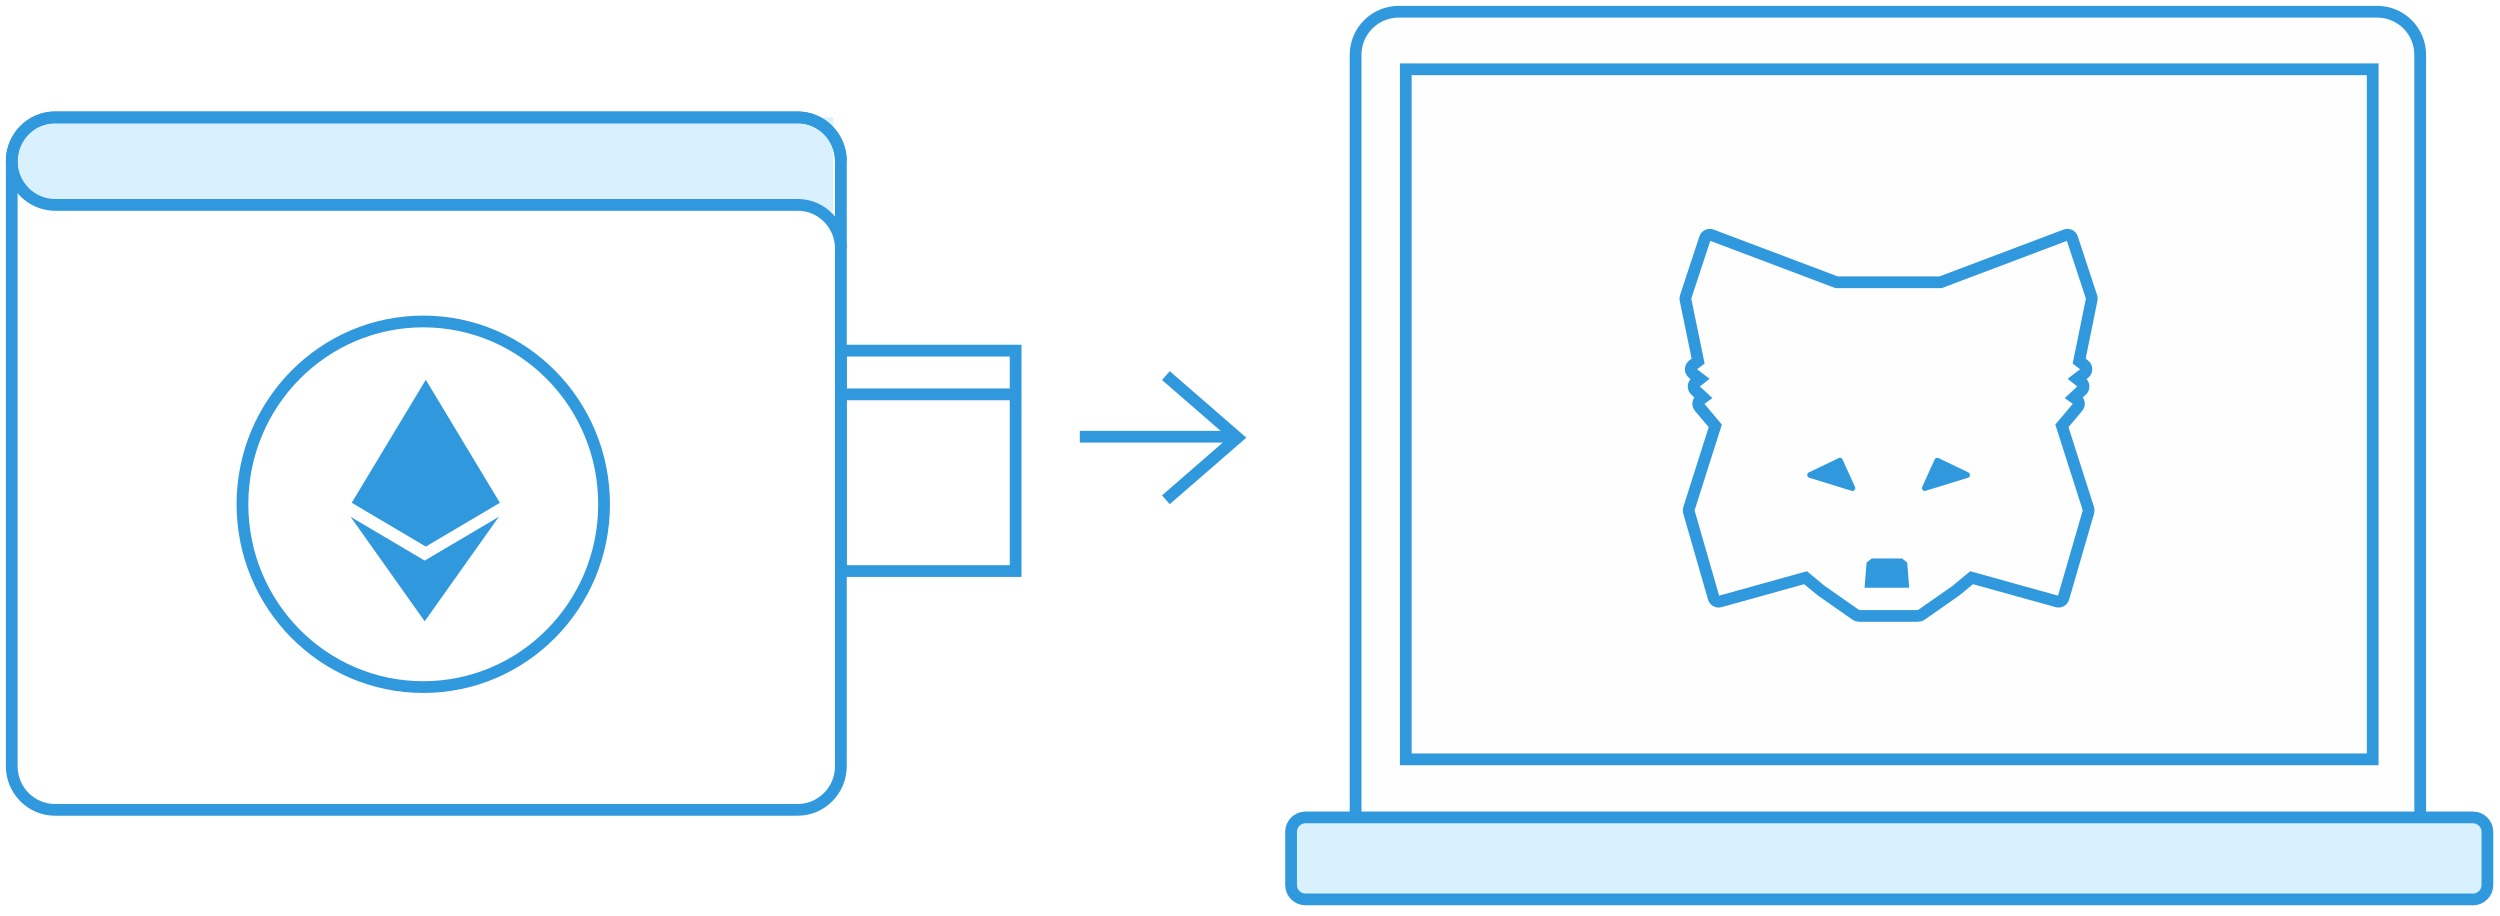
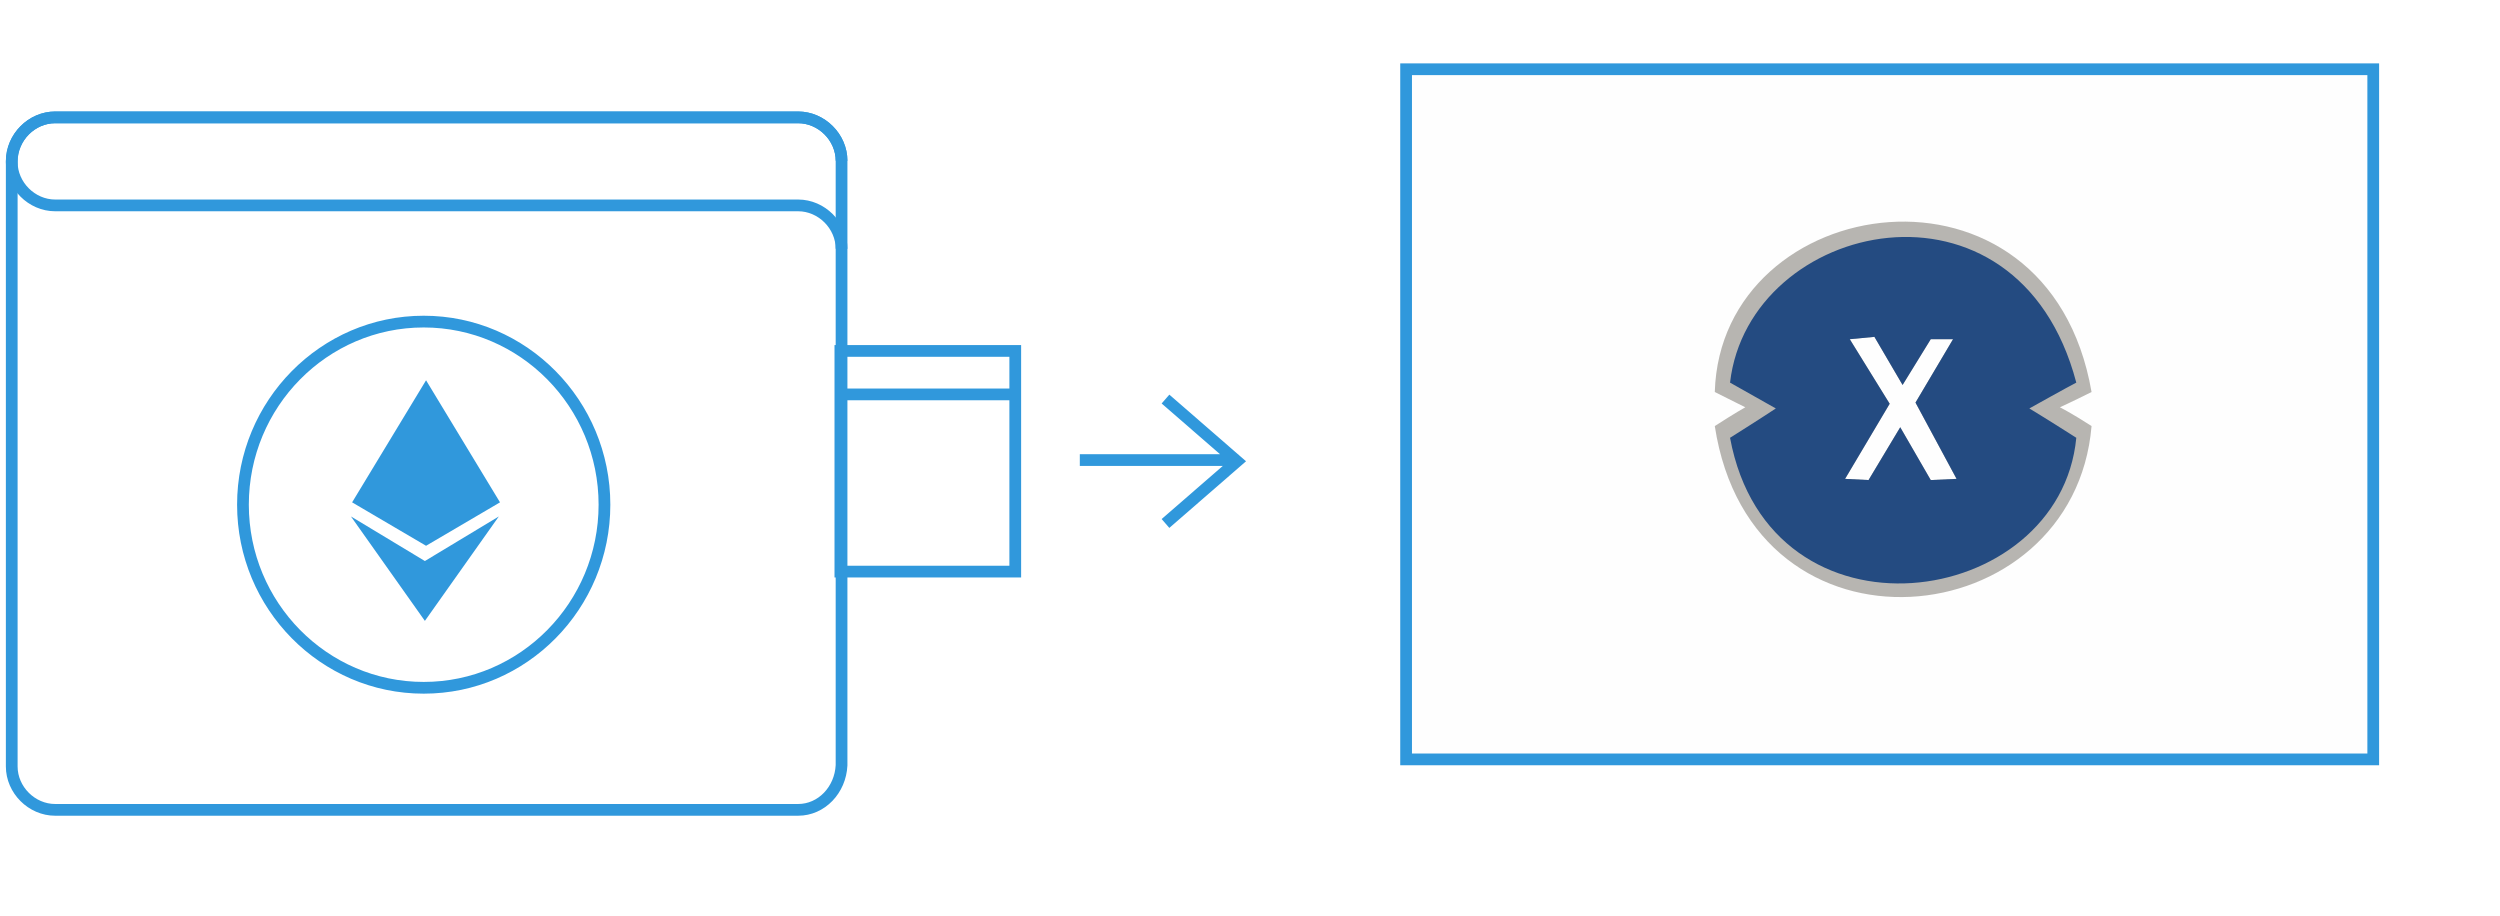
- <svg xmlns="http://www.w3.org/2000/svg" height="78" width="213">
-   <g fill="none" fill-rule="evenodd">
-     <path d="M5 10h66v8H5a4 4 0 110-8z" fill="#d9f0ff" />
-     <g stroke="#3098dc">
-       <path d="M99.333 32l6.092 5.29-6.092 5.29M92 37.21h13.5" />
+ <svg xmlns="http://www.w3.org/2000/svg" version="1.1" x="0px" y="0px" viewBox="0 0 213 78" style="enable-background:new 0 0 213 78;" xml:space="preserve">
+   <style type="text/css">
+ 	.st0{fill:none;}
+ 	.st1{fill:none;stroke:#3098DC;}
+ 	.st2{fill-rule:evenodd;clip-rule:evenodd;fill:#FEFEFE;}
+ 	.st3{fill-rule:evenodd;clip-rule:evenodd;fill:#3098DC;}
+ 	.st4{fill:#B7B5B1;}
+ 	.st5{fill:#244B81;}
+ </style>
+   <g id="Layer_1">
+     <g>
+       <path class="st0" d="M0,0" />
+       <g>
+         <path class="st1" d="M99.3,34l6.1,5.3l-6.1,5.3 M92,39.2h13.5" />
+       </g>
+       <path class="st1" d="M0,0" />
+       <path class="st1" d="M0,0" />
+       <path class="st1" d="M0,0" />
+       <path class="st1" d="M0,0" />
+       <path class="st2" d="M119.8,64.7h82.4V5.9h-82.4L119.8,64.7z" />
+       <path class="st1" d="M119.8,64.7h82.4V5.9h-82.4L119.8,64.7z" />
+       <path class="st1" d="M0,0" />
+       <path class="st1" d="M0,0" />
+       <g>
+         <path class="st1" d="M0,0" />
+       </g>
+       <g>
+         <g>
+           <path class="st1" d="M68,69H4.7c-2,0-3.7-1.7-3.7-3.7V13.7C1,11.7,2.7,10,4.7,10H68c2,0,3.7,1.7,3.7,3.7v51.5      C71.6,67.3,70,69,68,69z" />
+           <path class="st1" d="M68,17.5H4.7c-2,0-3.7-1.7-3.7-3.7C1,11.7,2.7,10,4.7,10H68c2,0,3.7,1.7,3.7,3.7 M68,17.5      c2,0,3.7,1.7,3.7,3.7 M71.6,33.6h14.9v-3.7H71.6L71.6,33.6z M71.6,48.7h14.9V33.6H71.6L71.6,48.7z" />
+         </g>
+         <path class="st3" d="M36.3,32.4L30,42.8l6.3,3.7l6.3-3.7L36.3,32.4z M36.2,47.8L29.9,44l6.3,8.9l6.3-8.9L36.2,47.8L36.2,47.8z" />
+         <path class="st1" d="M51.5,43c0-8.6-6.9-15.6-15.4-15.6s-15.4,7-15.4,15.6c0,8.6,6.9,15.6,15.4,15.6S51.5,51.6,51.5,43z" />
+       </g>
    </g>
-     <path d="M202.536 76.19h-83.374a3.671 3.671 0 01-3.665-3.678V4.677A3.671 3.671 0 01119.162 1h83.374a3.67 3.67 0 013.665 3.677v67.835a3.67 3.67 0 01-3.665 3.678" fill="#fefefe" />
-     <path d="M202.536 76.19h-83.374a3.671 3.671 0 01-3.665-3.678V4.677A3.671 3.671 0 01119.162 1h83.374a3.67 3.67 0 013.665 3.677v67.835a3.67 3.67 0 01-3.665 3.678z" stroke="#3098dc" />
-     <path d="M210.706 76.63h-99.484A1.223 1.223 0 01110 75.404v-4.533c0-.677.547-1.226 1.222-1.226h99.484c.674 0 1.221.549 1.221 1.226v4.533c0 .677-.547 1.226-1.221 1.226" fill="#d9f0ff" />
-     <path d="M210.706 76.63h-99.484A1.223 1.223 0 01110 75.404v-4.533c0-.677.547-1.226 1.222-1.226h99.484c.674 0 1.221.549 1.221 1.226v4.533c0 .677-.547 1.226-1.221 1.226z" stroke="#3098dc" />
-     <path d="M119.772 64.695h82.383V5.903h-82.383z" fill="#fefefe" />
-     <path d="M119.772 64.695h82.383V5.903h-82.383z" stroke="#3098dc" />
-     <path d="M163.433 52.476h-5.051a.427.427 0 01-.247-.077l-2.989-2.092-1.314-1.086-7.295 2.028a.435.435 0 01-.531-.3l-2.115-7.341a.437.437 0 01.003-.255l2.247-7.07-1.349-1.6a.44.44 0 01.077-.638l.242-.176-.674-.62a.442.442 0 01.024-.667l.38-.301-.62-.477a.44.44 0 01.006-.698l.455-.34-1.08-5.237a.435.435 0 01.014-.229l1.646-5.001a.434.434 0 01.561-.271l10.66 4.023h8.849l10.658-4.023a.429.429 0 01.562.271l1.647 5.003a.44.44 0 01.013.226l-1.068 5.24.447.34a.443.443 0 01.002.696l-.619.477.38.301c.1.08.16.2.164.328a.436.436 0 01-.14.338l-.674.621.242.176a.437.437 0 01.075.638l-1.347 1.599 2.26 7.07a.439.439 0 01.003.255l-2.13 7.343a.436.436 0 01-.53.299l-7.295-2.028-1.354 1.116-2.95 2.062a.428.428 0 01-.245.077" fill="#fefefe" />
-     <path d="M163.433 52.476h-5.051a.427.427 0 01-.247-.077l-2.989-2.092-1.314-1.086-7.295 2.028a.435.435 0 01-.531-.3l-2.115-7.341a.437.437 0 01.003-.255l2.247-7.07-1.349-1.6a.44.44 0 01.077-.638l.242-.176-.674-.62a.442.442 0 01.024-.667l.38-.301-.62-.477a.44.44 0 01.006-.698l.455-.34-1.08-5.237a.435.435 0 01.014-.229l1.646-5.001a.434.434 0 01.561-.271l10.66 4.023h8.849l10.658-4.023a.429.429 0 01.562.271l1.647 5.003a.44.44 0 01.013.226l-1.068 5.24.447.34a.443.443 0 01.002.696l-.619.477.38.301c.1.08.16.2.164.328a.436.436 0 01-.14.338l-.674.621.242.176a.437.437 0 01.075.638l-1.347 1.599 2.26 7.07a.439.439 0 01.003.255l-2.13 7.343a.436.436 0 01-.53.299l-7.295-2.028-1.354 1.116-2.95 2.062a.428.428 0 01-.245.077z" stroke="#3098dc" />
-     <g fill="#3098dc">
-       <path d="M162.048 47.58h-2.57l-.446.356-.17 2.139h3.802l-.17-2.14zM164.834 39.14l-1.063 2.346c-.086.19.085.395.28.335l3.623-1.12c.207-.063.227-.358.031-.452l-2.56-1.227a.231.231 0 00-.31.117M156.67 39.022l-2.558 1.227c-.196.094-.176.388.031.453l3.624 1.119c.194.06.365-.146.279-.336l-1.067-2.346a.231.231 0 00-.31-.117" />
+   </g>
+   <g id="Layer_2">
+     <g id="Shape_1_3_">
+       <g>
+         <path class="st4" d="M178.2,33.4c-3.7-21.4-31.6-17.2-32.1,0c1.6,0.8,2.6,1.3,2.6,1.3s-0.9,0.5-2.6,1.6     c3.2,20.9,30.6,17.9,32.1,0c-1.7-1.1-2.7-1.6-2.7-1.6S176.4,34.3,178.2,33.4z M164.5,40.9l-2.6-4.5l-2.7,4.5l-2-0.1l3.8-6.4     l-3.4-5.5l2.1-0.2l2.4,4.1l2.4-3.9l1.9,0l-3.2,5.4l3.5,6.5L164.5,40.9z" />
+       </g>
    </g>
-     <g>
-       <g stroke="#3098dc">
-         <path d="M67.957 69H4.686C2.65 69 1 67.332 1 65.274V13.726C1 11.67 2.65 10 4.686 10h63.271c2.035 0 3.686 1.669 3.686 3.726v51.548c0 2.058-1.65 3.726-3.686 3.726z" />
-         <path d="M67.957 17.453H4.686C2.65 17.453 1 15.784 1 13.726 1 11.67 2.65 10 4.686 10h63.271c2.035 0 3.686 1.669 3.686 3.726M67.957 17.453c2.035 0 3.686 1.668 3.686 3.726M71.643 33.599h14.889v-3.725h-14.89zM71.643 48.653h14.889V33.6h-14.89z" />
+     <g id="Shape_1_2_">
+       <g>
+         <path class="st5" d="M176.9,32.6c-5-19-27.9-13.9-29.5,0c3.2,1.8,3.9,2.2,3.9,2.2s-1.2,0.8-3.9,2.5c3.4,18.3,28.1,14.7,29.5,0     c-2.5-1.6-4-2.5-4-2.5S176.3,32.9,176.9,32.6z M164.5,40.9l-2.6-4.5l-2.7,4.5l-2-0.1l3.8-6.4l-3.4-5.5l2.1-0.2l2.4,4.1l2.4-3.9     l1.9,0l-3.2,5.4l3.5,6.5L164.5,40.9z" />
      </g>
-       <path d="M36.278 32.358l-6.311 10.478 6.311 3.732 6.312-3.73zm-.095 15.405l-6.312-3.73 6.312 8.9 6.316-8.9-6.317 3.73z" fill="#3098dc" />
-       <path d="M51.467 42.964c0-8.601-6.897-15.575-15.405-15.575s-15.405 6.974-15.405 15.575c0 8.602 6.897 15.575 15.405 15.575s15.405-6.973 15.405-15.575z" stroke="#3098dc" />
    </g>
  </g>
</svg>
